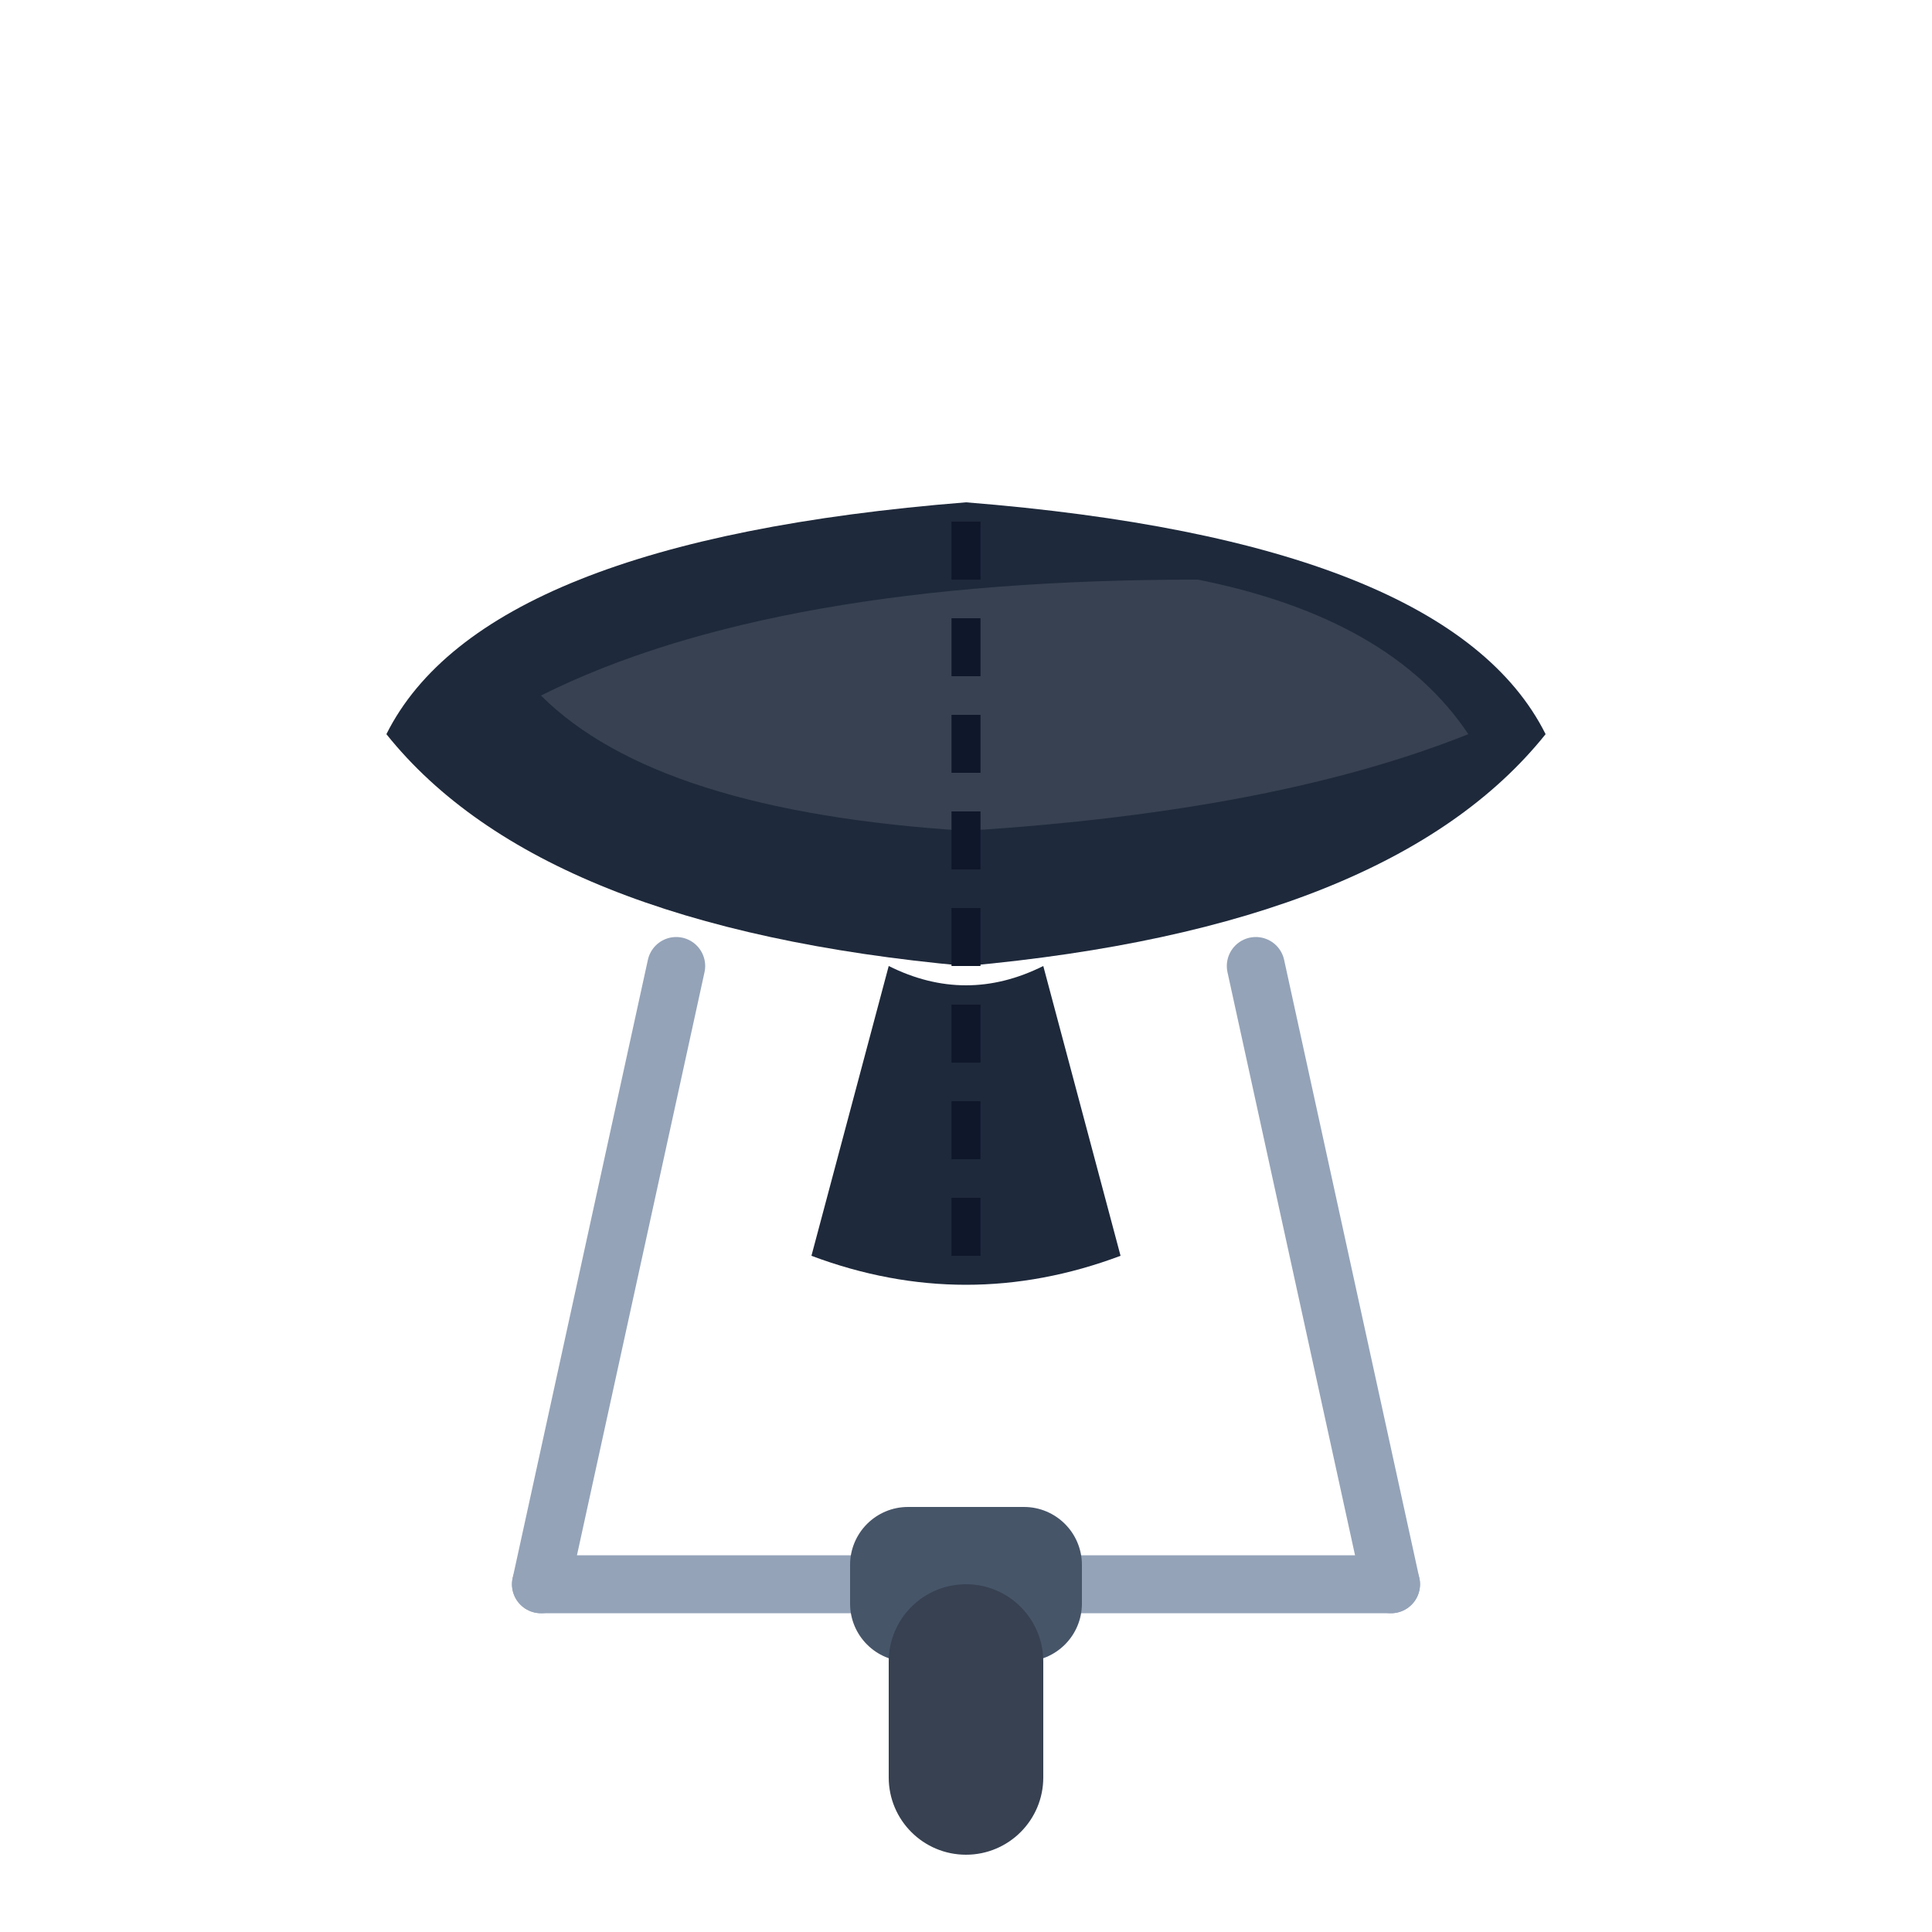
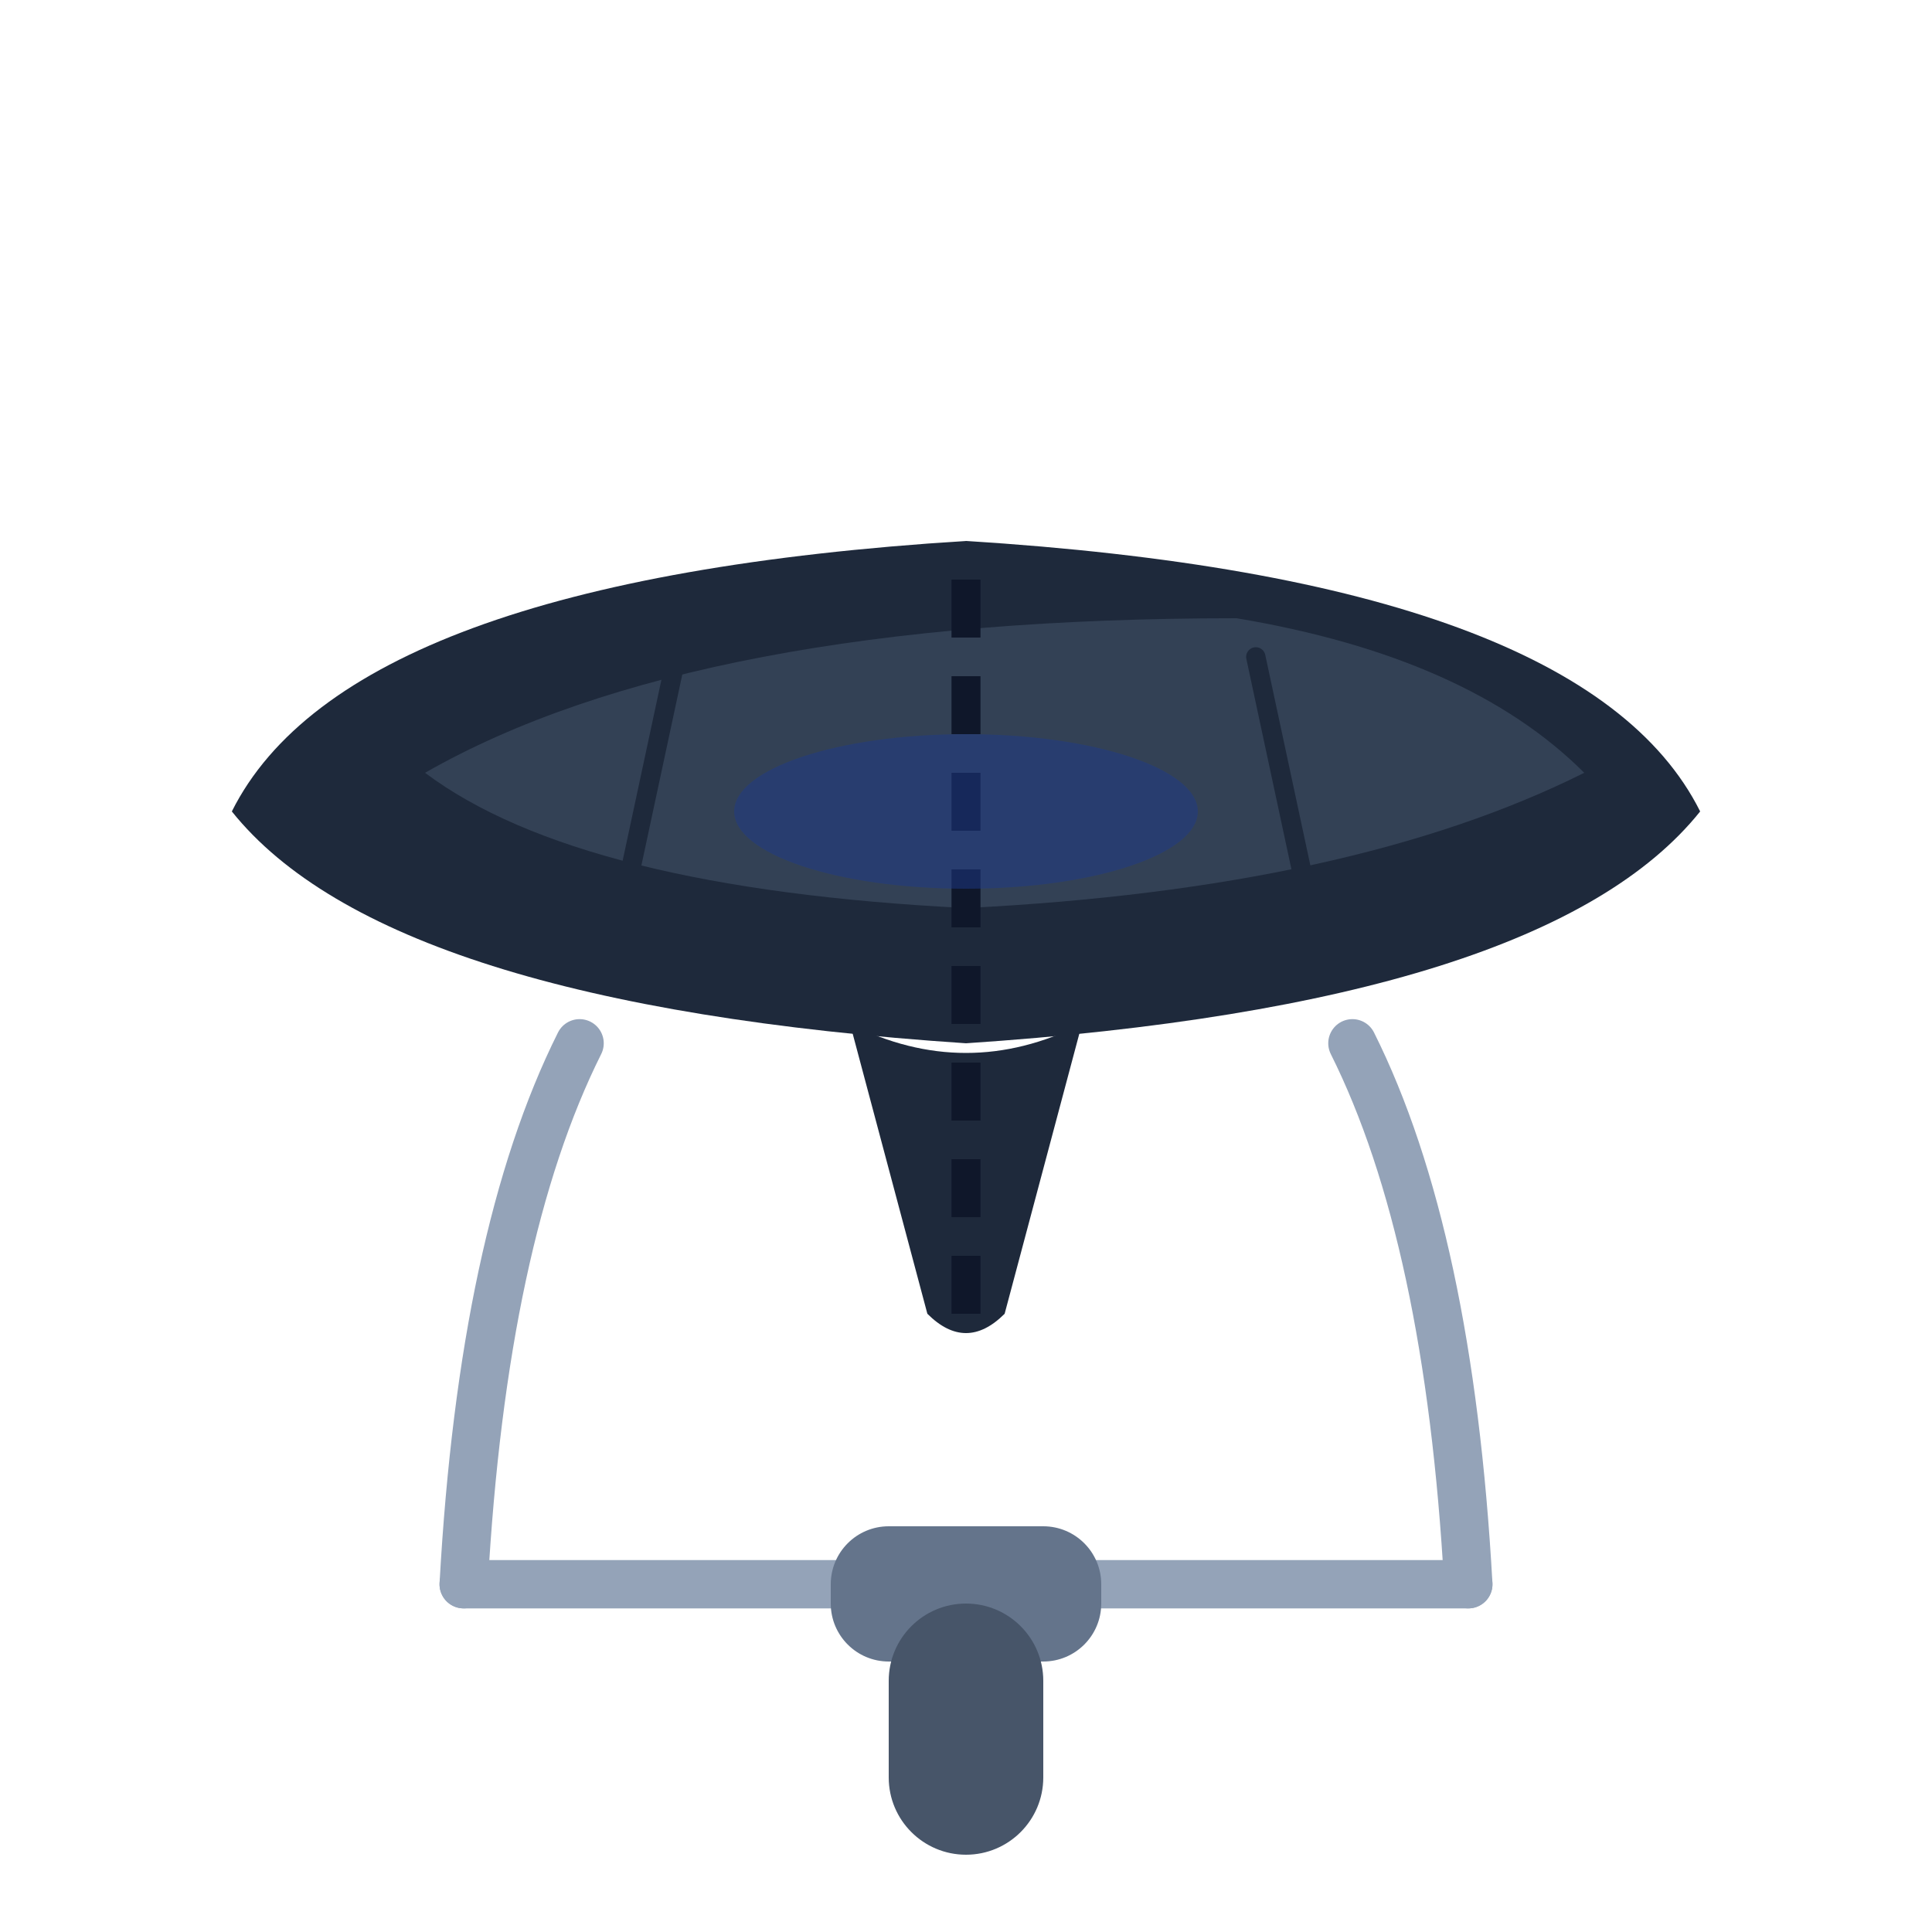
<svg xmlns="http://www.w3.org/2000/svg" viewBox="0 0 100 100">
-   <path d="M20 38 Q25 28 50 26 Q75 28 80 38 Q72 48 50 50 Q28 48 20 38Z" fill="#1e293b" />
-   <path d="M46 50 Q50 52 54 50 L58 65 Q50 68 42 65Z" fill="#1e293b" />
-   <path d="M28 36 Q40 30 62 30 Q72 32 76 38 Q66 42 50 43 Q34 42 28 36Z" fill="#374151" />
-   <line x1="50" y1="27" x2="50" y2="65" stroke="#0f172a" stroke-width="1.5" stroke-dasharray="3 2" />
-   <line x1="35" y1="50" x2="28" y2="82" stroke="#94a3b8" stroke-width="3" stroke-linecap="round" />
-   <line x1="65" y1="50" x2="72" y2="82" stroke="#94a3b8" stroke-width="3" stroke-linecap="round" />
-   <line x1="28" y1="82" x2="72" y2="82" stroke="#94a3b8" stroke-width="3" stroke-linecap="round" />
-   <rect x="44" y="78" width="12" height="8" rx="3" fill="#475569" />
-   <rect x="46" y="82" width="8" height="14" rx="4" fill="#374151" />
+   <path d="M12 42 Q18 30 50 28 Q82 30 88 42 Q80 52 50 54 Q20 52 12 42Z" fill="#1e293b" />
+   <path d="M44 53 Q50 56 56 53 L52 68 Q50 70 48 68Z" fill="#1e293b" />
+   <path d="M22 40 Q36 32 64 32 Q76 34 82 40 Q70 46 50 47 Q30 46 22 40Z" fill="#334155" />
+   <line x1="35" y1="34" x2="32" y2="48" stroke="#1e293b" stroke-width="1" stroke-linecap="round" />
+   <line x1="50" y1="30" x2="50" y2="68" stroke="#0f172a" stroke-width="1.5" stroke-dasharray="3 2" />
+   <line x1="65" y1="34" x2="68" y2="48" stroke="#1e293b" stroke-width="1" stroke-linecap="round" />
+   <path d="M30 54 Q25 64 24 82" stroke="#94a3b8" stroke-width="2.5" stroke-linecap="round" fill="none" />
+   <path d="M70 54 Q75 64 76 82" stroke="#94a3b8" stroke-width="2.5" stroke-linecap="round" fill="none" />
+   <line x1="24" y1="82" x2="76" y2="82" stroke="#94a3b8" stroke-width="2.5" stroke-linecap="round" />
+   <rect x="43" y="79" width="14" height="7" rx="3" fill="#64748b" />
+   <rect x="46" y="83" width="8" height="13" rx="4" fill="#475569" />
+   <ellipse cx="50" cy="42" rx="12" ry="4" fill="#1e3a8a" opacity="0.5" />
</svg>
